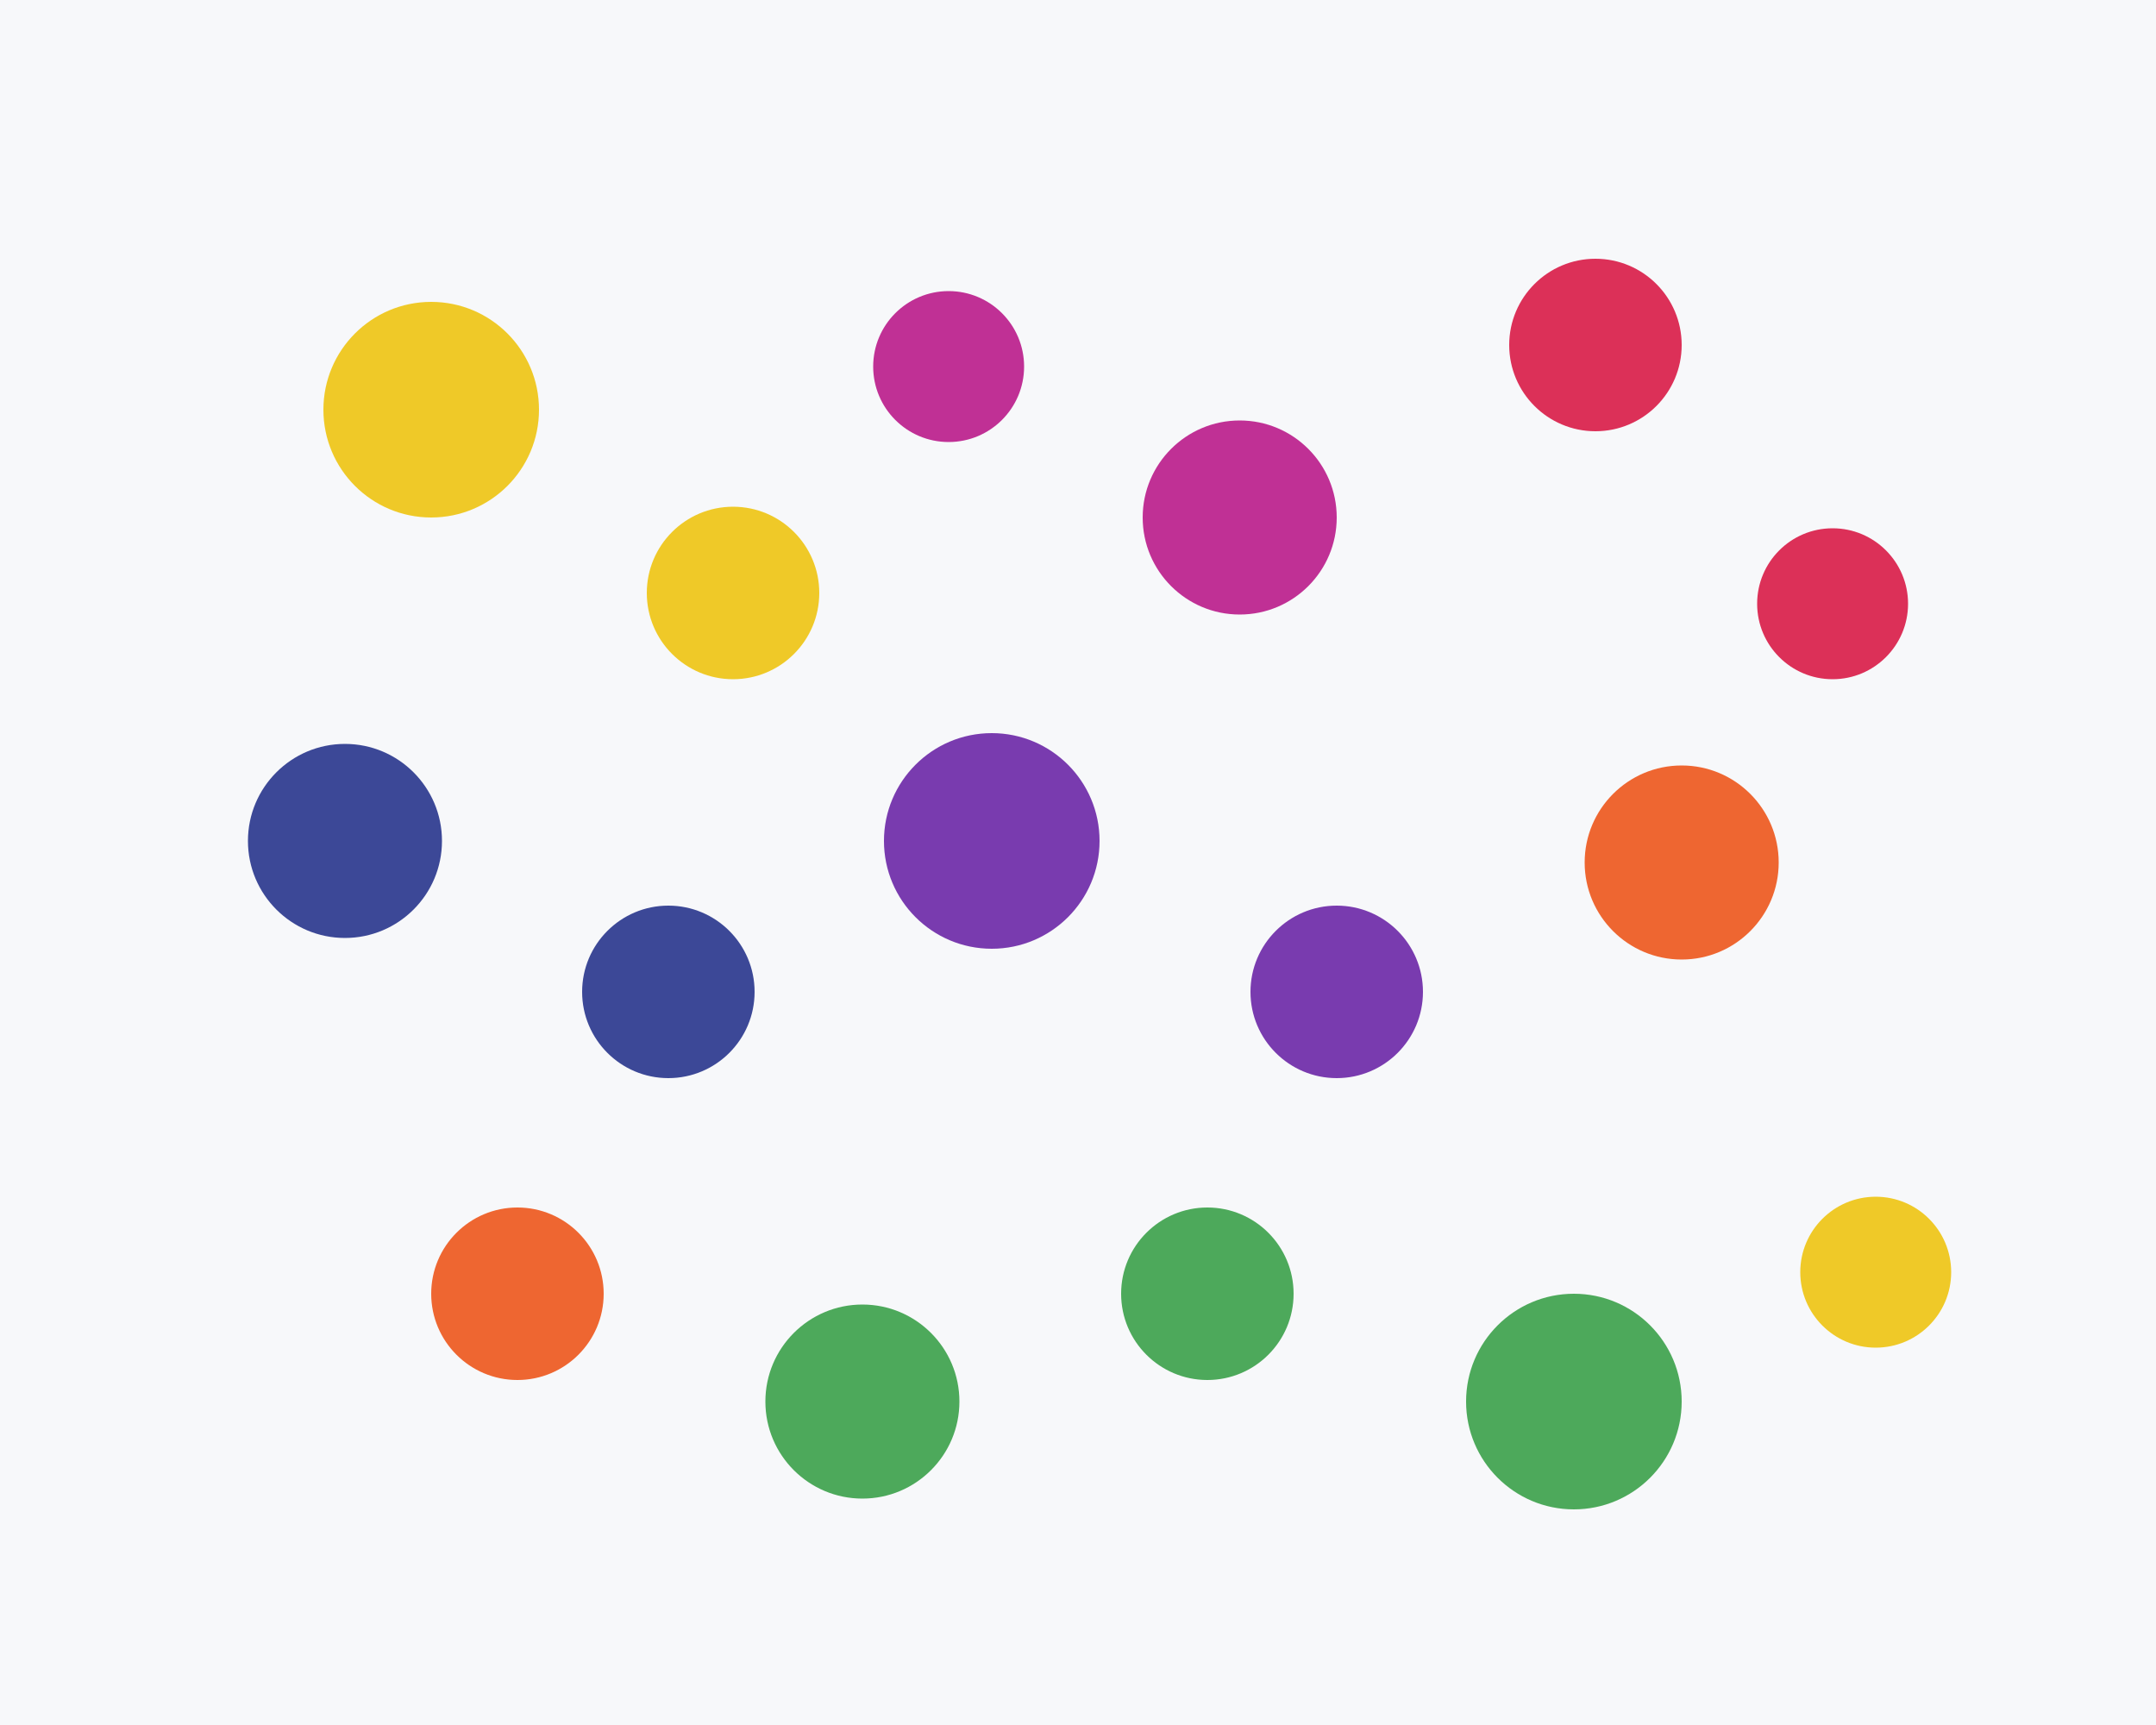
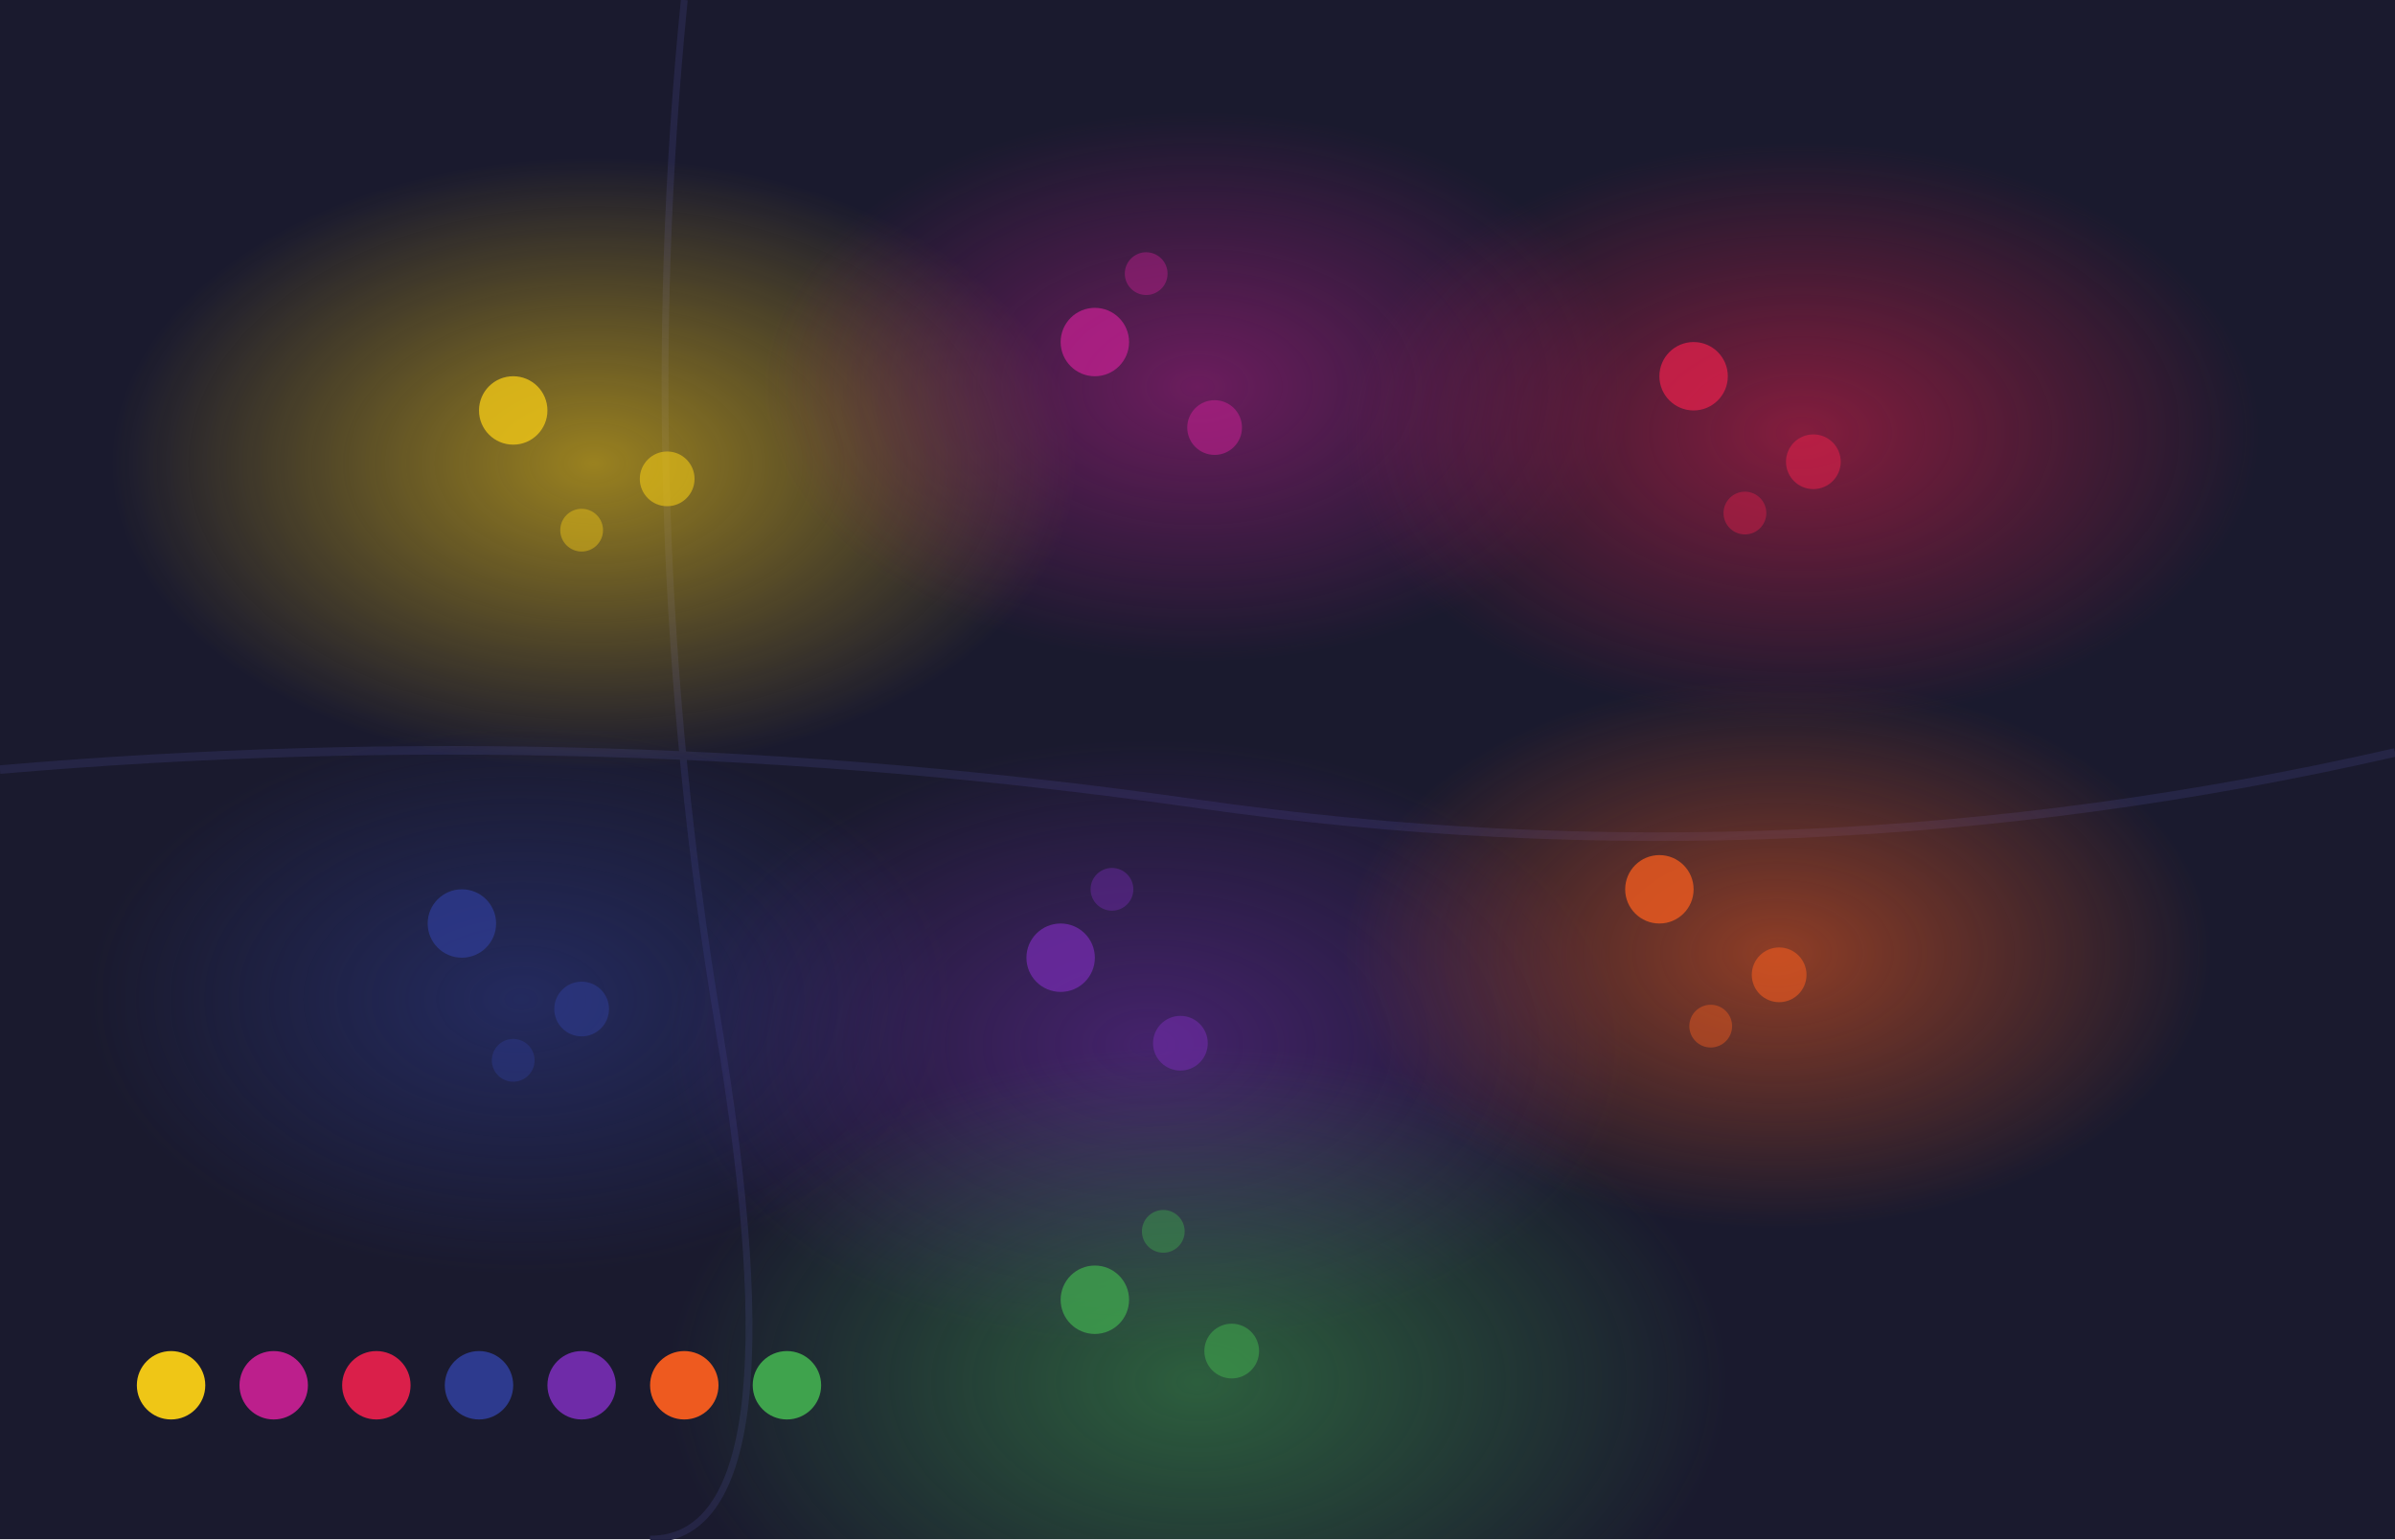
- <svg xmlns="http://www.w3.org/2000/svg" viewBox="0 0 200 160">
-   <rect width="200" height="160" fill="#f7f8fa" />
-   <g opacity="0.92">
-     <circle cx="40" cy="38" r="10" fill="#EFC616" />
-     <circle cx="68" cy="55" r="8" fill="#EFC616" />
-     <circle cx="88" cy="34" r="7" fill="#BC1F8C" />
-     <circle cx="115" cy="48" r="9" fill="#BC1F8C" />
-     <circle cx="148" cy="32" r="8" fill="#DA1F4A" />
-     <circle cx="170" cy="56" r="7" fill="#DA1F4A" />
-     <circle cx="32" cy="78" r="9" fill="#2D3A8E" />
-     <circle cx="62" cy="92" r="8" fill="#2D3A8E" />
-     <circle cx="92" cy="78" r="10" fill="#6F2BA8" />
-     <circle cx="124" cy="92" r="8" fill="#6F2BA8" />
-     <circle cx="156" cy="80" r="9" fill="#EE5A1F" />
-     <circle cx="48" cy="120" r="8" fill="#EE5A1F" />
-     <circle cx="80" cy="130" r="9" fill="#3FA34D" />
-     <circle cx="112" cy="120" r="8" fill="#3FA34D" />
-     <circle cx="146" cy="130" r="10" fill="#3FA34D" />
-     <circle cx="174" cy="118" r="7" fill="#EFC616" />
+ <svg xmlns="http://www.w3.org/2000/svg" viewBox="0 0 280 180">
+   <defs>
+     <radialGradient id="c1" cx="25%" cy="30%" r="20%">
+       <stop offset="0%" stop-color="#EFC616" stop-opacity="0.6" />
+       <stop offset="100%" stop-color="#EFC616" stop-opacity="0" />
+     </radialGradient>
+     <radialGradient id="c2" cx="50%" cy="25%" r="18%">
+       <stop offset="0%" stop-color="#BC1F8C" stop-opacity="0.5" />
+       <stop offset="100%" stop-color="#BC1F8C" stop-opacity="0" />
+     </radialGradient>
+     <radialGradient id="c3" cx="75%" cy="28%" r="19%">
+       <stop offset="0%" stop-color="#DA1F4A" stop-opacity="0.55" />
+       <stop offset="100%" stop-color="#DA1F4A" stop-opacity="0" />
+     </radialGradient>
+     <radialGradient id="c4" cx="22%" cy="65%" r="18%">
+       <stop offset="0%" stop-color="#2D3A8E" stop-opacity="0.5" />
+       <stop offset="100%" stop-color="#2D3A8E" stop-opacity="0" />
+     </radialGradient>
+     <radialGradient id="c5" cx="48%" cy="68%" r="20%">
+       <stop offset="0%" stop-color="#6F2BA8" stop-opacity="0.5" />
+       <stop offset="100%" stop-color="#6F2BA8" stop-opacity="0" />
+     </radialGradient>
+     <radialGradient id="c6" cx="74%" cy="62%" r="18%">
+       <stop offset="0%" stop-color="#EE5A1F" stop-opacity="0.55" />
+       <stop offset="100%" stop-color="#EE5A1F" stop-opacity="0" />
+     </radialGradient>
+     <radialGradient id="c7" cx="50%" cy="90%" r="22%">
+       <stop offset="0%" stop-color="#3FA34D" stop-opacity="0.5" />
+       <stop offset="100%" stop-color="#3FA34D" stop-opacity="0" />
+     </radialGradient>
+   </defs>
+   <rect width="280" height="180" fill="#1a1a2e" />
+   <path d="M0,90 Q70,84 140,94 T280,88" stroke="#252545" stroke-width="1" fill="none" />
+   <path d="M80,0 Q74,60 84,120 T76,180" stroke="#252545" stroke-width="0.8" fill="none" />
+   <rect width="280" height="180" fill="url(#c1)" />
+   <rect width="280" height="180" fill="url(#c2)" />
+   <rect width="280" height="180" fill="url(#c3)" />
+   <rect width="280" height="180" fill="url(#c4)" />
+   <rect width="280" height="180" fill="url(#c5)" />
+   <rect width="280" height="180" fill="url(#c6)" />
+   <rect width="280" height="180" fill="url(#c7)" />
+   <g>
+     <circle cx="60" cy="48" r="4" fill="#EFC616" opacity="0.8" />
+     <circle cx="78" cy="56" r="3.2" fill="#EFC616" opacity="0.6" />
+     <circle cx="68" cy="62" r="2.5" fill="#EFC616" opacity="0.45" />
+     <circle cx="128" cy="40" r="4" fill="#BC1F8C" opacity="0.8" />
+     <circle cx="142" cy="50" r="3.2" fill="#BC1F8C" opacity="0.6" />
+     <circle cx="134" cy="32" r="2.5" fill="#BC1F8C" opacity="0.45" />
+     <circle cx="198" cy="44" r="4" fill="#DA1F4A" opacity="0.8" />
+     <circle cx="212" cy="54" r="3.2" fill="#DA1F4A" opacity="0.6" />
+     <circle cx="204" cy="60" r="2.5" fill="#DA1F4A" opacity="0.45" />
+     <circle cx="54" cy="108" r="4" fill="#2D3A8E" opacity="0.8" />
+     <circle cx="68" cy="118" r="3.2" fill="#2D3A8E" opacity="0.6" />
+     <circle cx="60" cy="124" r="2.5" fill="#2D3A8E" opacity="0.45" />
+     <circle cx="124" cy="112" r="4" fill="#6F2BA8" opacity="0.8" />
+     <circle cx="138" cy="122" r="3.2" fill="#6F2BA8" opacity="0.6" />
+     <circle cx="130" cy="104" r="2.5" fill="#6F2BA8" opacity="0.45" />
+     <circle cx="194" cy="104" r="4" fill="#EE5A1F" opacity="0.8" />
+     <circle cx="208" cy="114" r="3.2" fill="#EE5A1F" opacity="0.6" />
+     <circle cx="200" cy="120" r="2.5" fill="#EE5A1F" opacity="0.45" />
+     <circle cx="128" cy="152" r="4" fill="#3FA34D" opacity="0.8" />
+     <circle cx="144" cy="158" r="3.2" fill="#3FA34D" opacity="0.6" />
+     <circle cx="136" cy="144" r="2.5" fill="#3FA34D" opacity="0.45" />
+   </g>
+   <g transform="translate(16,158)">
+     <circle cx="4" cy="4" r="4" fill="#EFC616" />
+     <circle cx="16" cy="4" r="4" fill="#BC1F8C" />
+     <circle cx="28" cy="4" r="4" fill="#DA1F4A" />
+     <circle cx="40" cy="4" r="4" fill="#2D3A8E" />
+     <circle cx="52" cy="4" r="4" fill="#6F2BA8" />
+     <circle cx="64" cy="4" r="4" fill="#EE5A1F" />
+     <circle cx="76" cy="4" r="4" fill="#3FA34D" />
  </g>
</svg>
